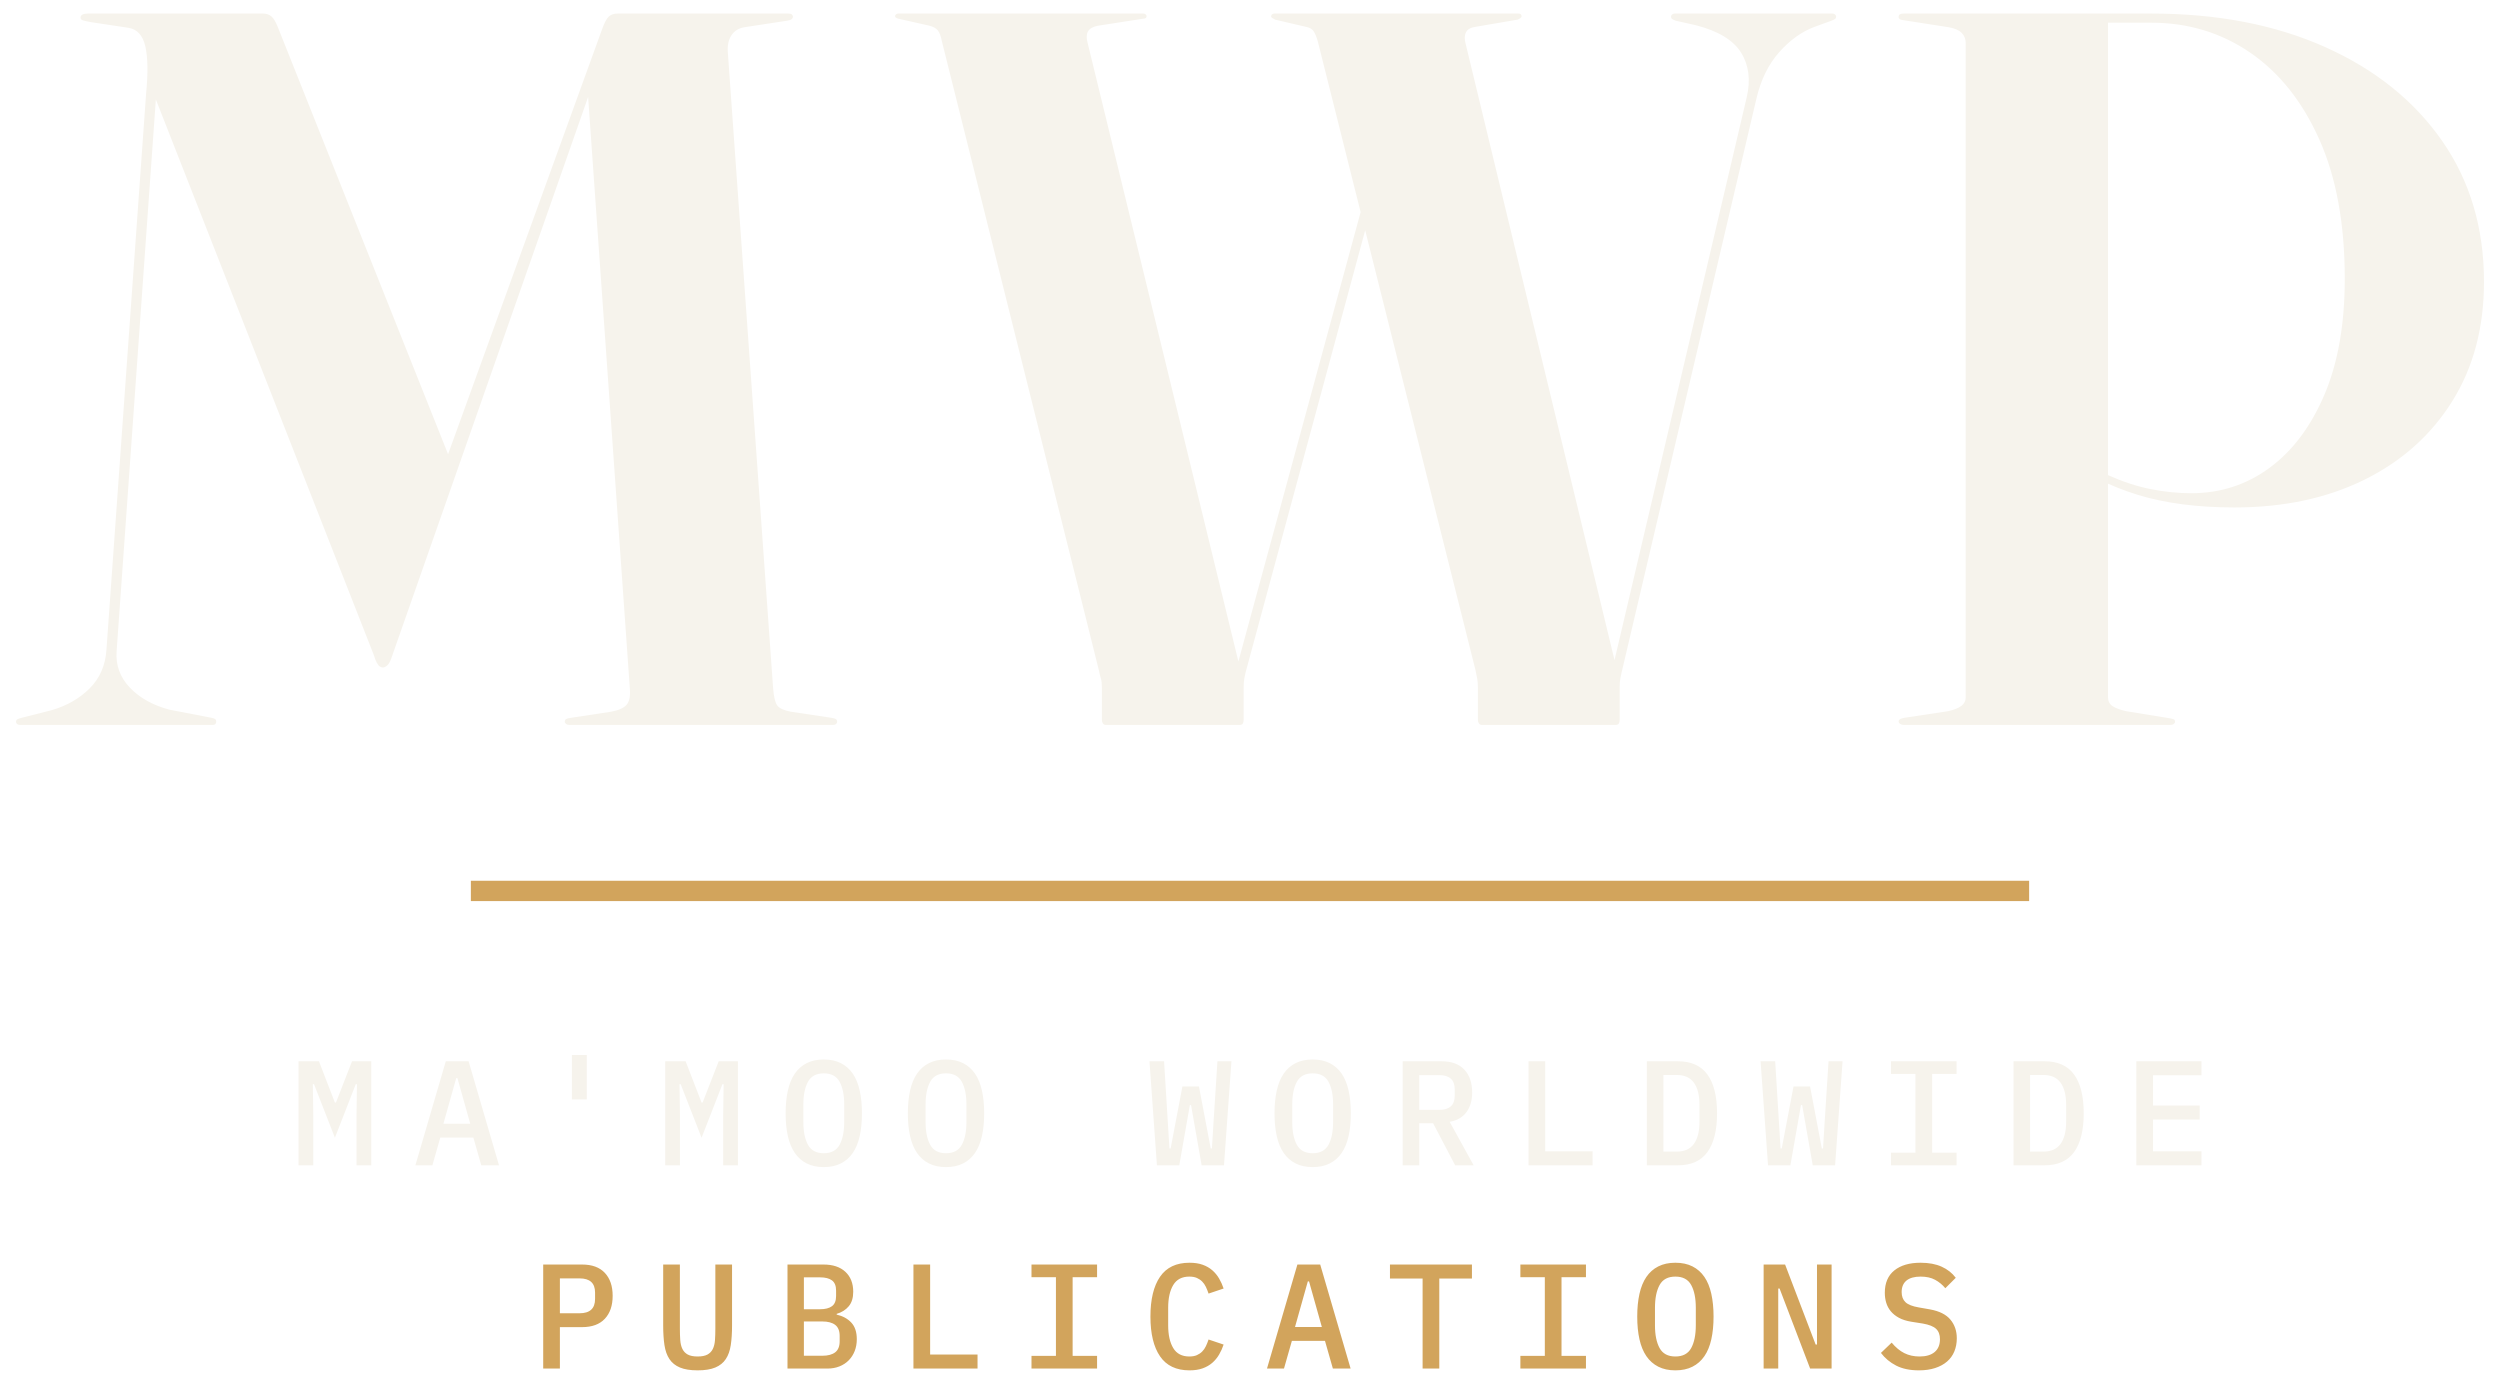
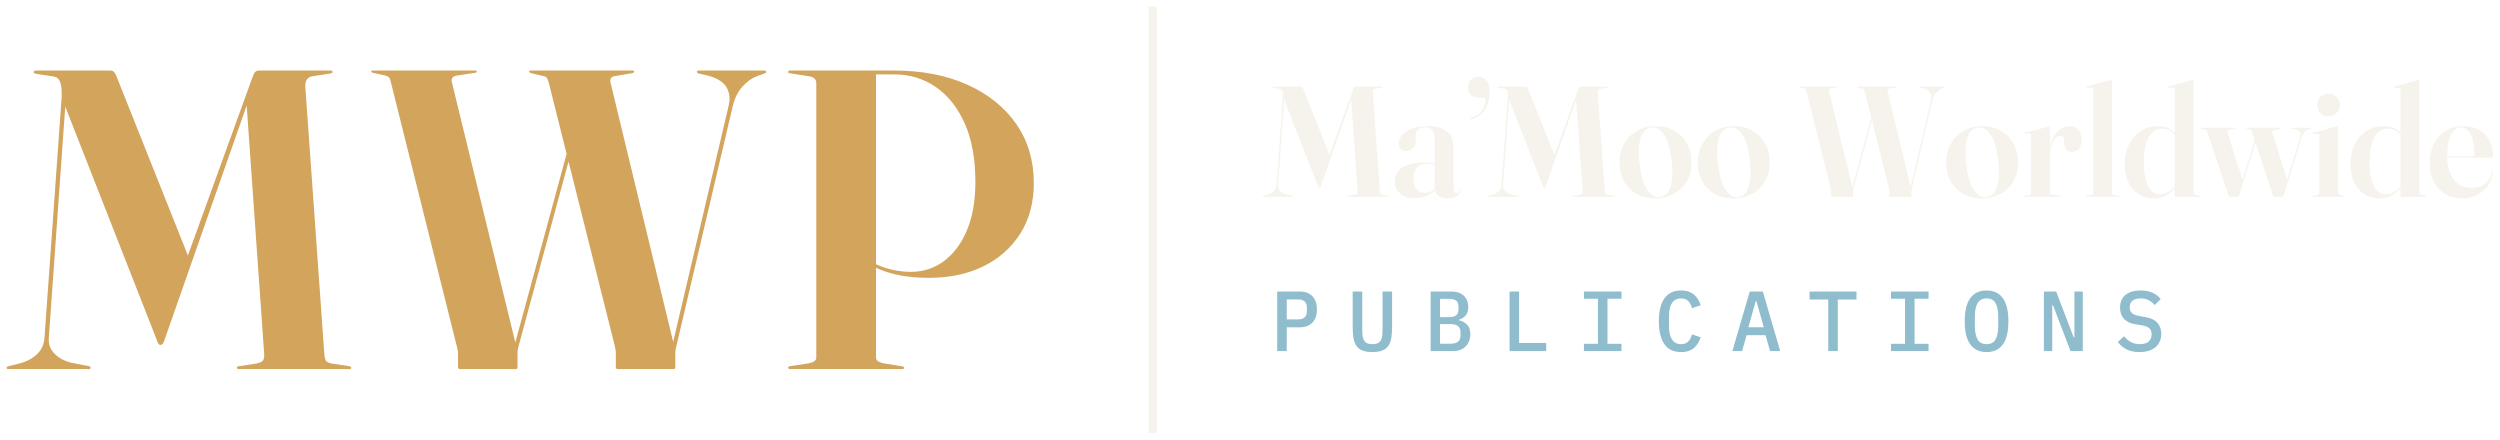
- <svg xmlns="http://www.w3.org/2000/svg" role="img" aria-label="Ma'Moo Worldwide Publications" viewBox="231 221 738 409">
-   <path d="M363.975 356.85 360.675 362.25 408.675 229.8Q409.725 226.8 410.7 225.9Q411.675 225.0 413.325 225.0H463.725Q464.475 225.0 464.775 225.3Q465.075 225.6 465.075 225.9Q465.075 226.35 464.7 226.65Q464.325 226.95 463.425 227.1L450.675 229.05Q448.125 229.5 446.85 231.525Q445.575 233.55 445.875 236.7L459.225 424.2Q459.525 427.95 460.425 429.225Q461.325 430.5 464.475 431.1L476.475 432.9Q477.375 433.05 477.75 433.275Q478.125 433.5 478.125 434.1Q478.125 434.4 477.825 434.7Q477.525 435.0 476.775 435.0H399.075Q398.475 435.0 398.1 434.7Q397.725 434.4 397.725 434.1Q397.725 433.5 398.1 433.275Q398.475 433.05 399.525 432.9L411.375 431.1Q414.675 430.5 415.95 429.075Q417.225 427.65 416.925 424.2L404.325 245.55L406.725 243.6L346.875 414.3Q346.125 416.7 345.375 417.375Q344.625 418.05 344.025 418.05Q343.575 418.05 343.125 417.75Q342.675 417.45 342.225 416.625Q341.775 415.8 341.325 414.3L275.475 246.45L277.575 242.4L265.425 413.25Q264.975 419.4 269.325 423.975Q273.675 428.55 281.025 430.5L293.475 432.9Q294.225 433.05 294.525 433.275Q294.825 433.5 294.825 434.1Q294.825 434.4 294.6 434.7Q294.375 435.0 293.775 435.0H237.075Q236.325 435.0 236.025 434.7Q235.725 434.4 235.725 434.1Q235.725 433.5 236.25 433.275Q236.775 433.05 237.375 432.9L246.225 430.65Q252.975 428.7 257.475 424.2Q261.975 419.7 262.425 412.8L274.125 248.7Q275.025 239.55 273.9 234.675Q272.775 229.8 268.875 229.2L257.925 227.55Q256.275 227.25 255.525 227.025Q254.775 226.8 254.775 226.2Q254.775 225.0 257.025 225.0H308.625Q310.125 225.0 311.1 225.825Q312.075 226.65 312.975 228.9ZM636.525 269.4 638.775 271.35 598.725 419.4Q598.575 420.0 598.35 421.125Q598.125 422.25 598.125 423.9V433.5Q598.125 434.1 597.9 434.55Q597.675 435.0 596.925 435.0H557.475Q556.875 435.0 556.575 434.55Q556.275 434.1 556.275 433.5V423.9Q556.275 422.25 555.975 421.275Q555.675 420.3 555.375 418.8L509.025 233.1Q508.575 230.85 507.825 229.95Q507.075 229.05 505.425 228.6L496.125 226.5Q495.675 226.35 495.45 226.2Q495.225 226.05 495.225 225.75Q495.225 225.45 495.525 225.225Q495.825 225.0 496.125 225.0H568.575Q568.875 225.0 569.175 225.225Q569.475 225.45 569.475 225.75Q569.475 226.5 568.575 226.5L555.075 228.6Q552.825 229.05 552.15 230.325Q551.475 231.6 552.075 233.7L597.375 419.55L593.925 426.0ZM724.275 225.9Q724.275 225.6 724.575 225.3Q724.875 225.0 725.325 225.0H771.975Q772.425 225.0 772.725 225.3Q773.025 225.6 773.025 225.9Q773.025 226.35 772.725 226.575Q772.425 226.8 771.675 227.1L766.725 228.9Q761.025 231.0 756.225 236.4Q751.425 241.8 749.475 250.2L709.725 419.4Q709.575 420.0 709.35 421.125Q709.125 422.25 709.125 423.9V433.5Q709.125 434.1 708.9 434.55Q708.675 435.0 707.925 435.0H668.475Q667.875 435.0 667.575 434.55Q667.275 434.1 667.275 433.5V423.9Q667.275 422.25 667.05 421.2Q666.825 420.15 666.525 418.65L620.025 233.25Q619.425 231.15 618.75 230.175Q618.075 229.2 616.425 228.9L607.425 226.8Q606.825 226.5 606.525 226.275Q606.225 226.05 606.225 225.9Q606.225 225.45 606.525 225.225Q606.825 225.0 607.125 225.0H679.275Q679.725 225.0 679.95 225.225Q680.175 225.45 680.175 225.9Q680.175 226.05 679.8 226.35Q679.425 226.65 678.975 226.8L666.675 228.9Q664.425 229.2 663.75 230.55Q663.075 231.9 663.675 234.0L708.675 420.3L705.225 426.0L746.625 249.75Q748.425 242.1 744.975 236.55Q741.525 231.0 731.625 228.45L725.625 227.1Q724.875 226.8 724.575 226.575Q724.275 226.35 724.275 225.9ZM964.275 304.2Q964.275 324.45 954.9 339.45Q945.525 354.45 928.95 362.625Q912.375 370.8 890.625 370.8Q874.125 370.8 861.975 367.05Q849.825 363.3 839.625 355.8L840.225 353.7Q847.125 358.5 853.5 361.35Q859.875 364.2 865.95 365.4Q872.025 366.6 877.875 366.6Q890.775 366.6 900.975 359.1Q911.175 351.6 917.175 337.5Q923.175 323.4 923.175 303.3Q923.175 279.0 915.675 262.2Q908.175 245.4 895.275 236.55Q882.375 227.7 866.025 227.7H853.275V426.75Q853.275 428.55 854.625 429.45Q855.975 430.35 858.675 430.95L871.575 433.05Q872.325 433.2 872.7 433.35Q873.075 433.5 873.075 434.1Q873.075 434.4 872.7 434.7Q872.325 435.0 871.725 435.0H792.975Q792.375 435.0 791.925 434.7Q791.475 434.4 791.475 433.95Q791.475 433.2 793.125 432.9L806.025 430.95Q808.725 430.35 810.0 429.375Q811.275 428.4 811.275 426.9V233.7Q811.275 231.9 810.075 230.7Q808.875 229.5 806.325 229.05L792.825 226.95Q791.475 226.8 791.475 226.05Q791.475 225.45 791.85 225.225Q792.225 225.0 792.975 225.0H866.025Q895.275 225.0 917.4 234.9Q939.525 244.8 951.9 262.575Q964.275 280.35 964.275 304.2Z" fill="#F6F3EC" />
-   <rect x="370.0" y="481.0" width="460" height="6" fill="#D2A45C" />
-   <path d="M336.242 550.304 336.374 541.064H336.022L329.862 556.86L323.702 541.064H323.35L323.482 550.304V565.0H319.126V534.288H325.154L329.862 546.476H330.17L334.922 534.288H340.598V565.0H336.242ZM373.07 565.0 370.738 556.816H360.97L358.638 565.0H353.622L362.598 534.288H369.33L378.306 565.0ZM366.03 539.26H365.678L361.894 552.724H369.814ZM399.822 545.552V532.44H404.222V545.552ZM444.482 550.304 444.614 541.064H444.262L438.102 556.86L431.942 541.064H431.59L431.722 550.304V565.0H427.366V534.288H433.394L438.102 546.476H438.41L443.162 534.288H448.838V565.0H444.482ZM474.182 565.528Q471.278 565.528 469.144 564.45Q467.01 563.372 465.624 561.348Q464.238 559.324 463.578 556.376Q462.918 553.428 462.918 549.644Q462.918 545.904 463.578 542.934Q464.238 539.964 465.624 537.94Q467.01 535.916 469.144 534.838Q471.278 533.76 474.182 533.76Q477.086 533.76 479.22 534.838Q481.354 535.916 482.74 537.94Q484.126 539.964 484.786 542.934Q485.446 545.904 485.446 549.644Q485.446 553.428 484.786 556.376Q484.126 559.324 482.74 561.348Q481.354 563.372 479.22 564.45Q477.086 565.528 474.182 565.528ZM474.182 561.436Q477.482 561.436 478.846 558.95Q480.21 556.464 480.21 552.196V547.048Q480.21 542.824 478.846 540.338Q477.482 537.852 474.182 537.852Q470.882 537.852 469.518 540.338Q468.154 542.824 468.154 547.048V552.24Q468.154 556.464 469.518 558.95Q470.882 561.436 474.182 561.436ZM510.262 565.528Q507.358 565.528 505.224 564.45Q503.09 563.372 501.704 561.348Q500.318 559.324 499.658 556.376Q498.998 553.428 498.998 549.644Q498.998 545.904 499.658 542.934Q500.318 539.964 501.704 537.94Q503.09 535.916 505.224 534.838Q507.358 533.76 510.262 533.76Q513.166 533.76 515.3 534.838Q517.434 535.916 518.82 537.94Q520.206 539.964 520.866 542.934Q521.526 545.904 521.526 549.644Q521.526 553.428 520.866 556.376Q520.206 559.324 518.82 561.348Q517.434 563.372 515.3 564.45Q513.166 565.528 510.262 565.528ZM510.262 561.436Q513.562 561.436 514.926 558.95Q516.29 556.464 516.29 552.196V547.048Q516.29 542.824 514.926 540.338Q513.562 537.852 510.262 537.852Q506.962 537.852 505.598 540.338Q504.234 542.824 504.234 547.048V552.24Q504.234 556.464 505.598 558.95Q506.962 561.436 510.262 561.436ZM572.522 565.0 570.322 534.288H574.634L575.734 552.152L576.218 560.028H576.57L580.046 541.724H584.93L588.406 560.028H588.758L589.242 552.152L590.386 534.288H594.522L592.322 565.0H585.722L582.598 547.224H582.246L579.122 565.0ZM618.502 565.528Q615.598 565.528 613.464 564.45Q611.33 563.372 609.944 561.348Q608.558 559.324 607.898 556.376Q607.238 553.428 607.238 549.644Q607.238 545.904 607.898 542.934Q608.558 539.964 609.944 537.94Q611.33 535.916 613.464 534.838Q615.598 533.76 618.502 533.76Q621.406 533.76 623.54 534.838Q625.674 535.916 627.06 537.94Q628.446 539.964 629.106 542.934Q629.766 545.904 629.766 549.644Q629.766 553.428 629.106 556.376Q628.446 559.324 627.06 561.348Q625.674 563.372 623.54 564.45Q621.406 565.528 618.502 565.528ZM618.502 561.436Q621.802 561.436 623.166 558.95Q624.53 556.464 624.53 552.196V547.048Q624.53 542.824 623.166 540.338Q621.802 537.852 618.502 537.852Q615.202 537.852 613.838 540.338Q612.474 542.824 612.474 547.048V552.24Q612.474 556.464 613.838 558.95Q615.202 561.436 618.502 561.436ZM649.962 565.0H645.078V534.288H656.562Q660.962 534.288 663.272 536.752Q665.582 539.216 665.582 543.528Q665.582 547.048 663.866 549.336Q662.15 551.624 658.938 552.152L666.022 565.0H660.566L654.054 552.592H649.962ZM655.858 548.632Q660.434 548.632 660.434 544.452V542.56Q660.434 538.38 655.858 538.38H649.962V548.632ZM682.214 565.0V534.288H687.142V560.864H701.134V565.0ZM717.15 534.288H726.302Q732.198 534.288 735.036 538.204Q737.874 542.12 737.874 549.644Q737.874 557.168 735.036 561.084Q732.198 565.0 726.302 565.0H717.15ZM725.994 560.952Q729.382 560.952 731.032 558.686Q732.682 556.42 732.682 552.196V547.092Q732.682 542.868 731.032 540.602Q729.382 538.336 725.994 538.336H722.034V560.952ZM752.922 565.0 750.722 534.288H755.034L756.134 552.152L756.618 560.028H756.97L760.446 541.724H765.33L768.806 560.028H769.158L769.642 552.152L770.786 534.288H774.922L772.722 565.0H766.122L762.998 547.224H762.646L759.522 565.0ZM789.222 565.0V561.26H796.438V538.028H789.222V534.288H808.582V538.028H801.366V561.26H808.582V565.0ZM825.39 534.288H834.542Q840.438 534.288 843.276 538.204Q846.114 542.12 846.114 549.644Q846.114 557.168 843.276 561.084Q840.438 565.0 834.542 565.0H825.39ZM834.234 560.952Q837.622 560.952 839.272 558.686Q840.922 556.42 840.922 552.196V547.092Q840.922 542.868 839.272 540.602Q837.622 538.336 834.234 538.336H830.274V560.952ZM861.646 565.0V534.288H880.874V538.424H866.574V547.356H880.346V551.492H866.574V560.864H880.874V565.0Z" fill="#F6F3EC" />
-   <path d="M391.352 625.0V594.288H402.836Q407.236 594.288 409.546 596.752Q411.856 599.216 411.856 603.528Q411.856 607.84 409.546 610.304Q407.236 612.768 402.836 612.768H396.28V625.0ZM396.28 608.676H402.088Q406.664 608.676 406.664 604.452V602.56Q406.664 598.38 402.088 598.38H396.28ZM431.7 594.288V613.164Q431.7 615.056 431.81 616.596Q431.92 618.136 432.448 619.214Q432.976 620.292 434.032 620.864Q435.088 621.436 436.936 621.436Q438.784 621.436 439.84 620.864Q440.896 620.292 441.424 619.214Q441.952 618.136 442.062 616.596Q442.172 615.056 442.172 613.164V594.288H447.1V612.284Q447.1 615.584 446.726 618.07Q446.352 620.556 445.252 622.206Q444.152 623.856 442.15 624.692Q440.148 625.528 436.936 625.528Q433.724 625.528 431.722 624.692Q429.72 623.856 428.62 622.206Q427.52 620.556 427.146 618.07Q426.772 615.584 426.772 612.284V594.288ZM463.468 594.288H474.072Q478.252 594.288 480.562 596.444Q482.872 598.6 482.872 602.34Q482.872 605.024 481.552 606.608Q480.232 608.192 477.988 608.852V609.072Q480.672 609.688 482.3 611.426Q483.928 613.164 483.928 616.332Q483.928 618.224 483.312 619.808Q482.696 621.392 481.552 622.558Q480.408 623.724 478.802 624.362Q477.196 625.0 475.26 625.0H463.468ZM473.764 621.216Q476.228 621.216 477.548 620.204Q478.868 619.192 478.868 616.948V615.364Q478.868 613.12 477.548 612.108Q476.228 611.096 473.764 611.096H468.308V621.216ZM473.06 607.488Q475.392 607.488 476.602 606.586Q477.812 605.684 477.812 603.572V601.988Q477.812 599.876 476.602 598.974Q475.392 598.072 473.06 598.072H468.308V607.488ZM500.648 625.0V594.288H505.576V620.864H519.568V625.0ZM535.496 625.0V621.26H542.712V598.028H535.496V594.288H554.856V598.028H547.64V621.26H554.856V625.0ZM582.136 625.528Q576.284 625.528 573.446 621.392Q570.608 617.256 570.608 609.644Q570.608 602.032 573.446 597.896Q576.284 593.76 582.136 593.76Q584.38 593.76 586.03 594.354Q587.68 594.948 588.868 595.982Q590.056 597.016 590.87 598.402Q591.684 599.788 592.212 601.372L587.768 602.868Q587.416 601.812 586.976 600.888Q586.536 599.964 585.876 599.304Q585.216 598.644 584.314 598.248Q583.412 597.852 582.092 597.852Q578.836 597.852 577.34 600.338Q575.844 602.824 575.844 607.048V612.24Q575.844 616.464 577.34 618.95Q578.836 621.436 582.092 621.436Q583.412 621.436 584.314 621.04Q585.216 620.644 585.876 619.984Q586.536 619.324 586.976 618.4Q587.416 617.476 587.768 616.42L592.212 617.916Q591.684 619.5 590.87 620.886Q590.056 622.272 588.868 623.306Q587.68 624.34 586.03 624.934Q584.38 625.528 582.136 625.528ZM624.464 625.0 622.132 616.816H612.364L610.032 625.0H605.016L613.992 594.288H620.724L629.7 625.0ZM617.424 599.26H617.072L613.288 612.724H621.208ZM655.88 598.424V625.0H650.952V598.424H641.316V594.288H665.516V598.424ZM679.816 625.0V621.26H687.032V598.028H679.816V594.288H699.176V598.028H691.96V621.26H699.176V625.0ZM725.576 625.528Q722.672 625.528 720.538 624.45Q718.404 623.372 717.018 621.348Q715.632 619.324 714.972 616.376Q714.312 613.428 714.312 609.644Q714.312 605.904 714.972 602.934Q715.632 599.964 717.018 597.94Q718.404 595.916 720.538 594.838Q722.672 593.76 725.576 593.76Q728.48 593.76 730.614 594.838Q732.748 595.916 734.134 597.94Q735.52 599.964 736.18 602.934Q736.84 605.904 736.84 609.644Q736.84 613.428 736.18 616.376Q735.52 619.324 734.134 621.348Q732.748 623.372 730.614 624.45Q728.48 625.528 725.576 625.528ZM725.576 621.436Q728.876 621.436 730.24 618.95Q731.604 616.464 731.604 612.196V607.048Q731.604 602.824 730.24 600.338Q728.876 597.852 725.576 597.852Q722.276 597.852 720.912 600.338Q719.548 602.824 719.548 607.048V612.24Q719.548 616.464 720.912 618.95Q722.276 621.436 725.576 621.436ZM756.332 601.372H755.936V625.0H751.624V594.288H757.96L766.98 617.916H767.376V594.288H771.688V625.0H765.352ZM797.472 625.528Q793.468 625.528 790.74 624.12Q788.012 622.712 786.252 620.38L789.42 617.344Q791.18 619.456 793.16 620.446Q795.14 621.436 797.648 621.436Q800.552 621.436 802.114 620.116Q803.676 618.796 803.676 616.332Q803.676 614.352 802.532 613.274Q801.388 612.196 798.616 611.712L795.272 611.184Q793.072 610.832 791.576 610.018Q790.08 609.204 789.156 608.082Q788.232 606.96 787.814 605.574Q787.396 604.188 787.396 602.648Q787.396 598.292 790.212 596.026Q793.028 593.76 797.956 593.76Q801.608 593.76 804.182 594.926Q806.756 596.092 808.34 598.204L805.26 601.284Q803.984 599.744 802.246 598.798Q800.508 597.852 797.956 597.852Q795.228 597.852 793.798 599.018Q792.368 600.184 792.368 602.428Q792.368 604.32 793.49 605.398Q794.612 606.476 797.472 606.96L800.728 607.532Q804.864 608.28 806.756 610.546Q808.648 612.812 808.648 616.068Q808.648 618.18 807.922 619.94Q807.196 621.7 805.766 622.932Q804.336 624.164 802.246 624.846Q800.156 625.528 797.472 625.528Z" fill="#D2A45C" />
+ <svg xmlns="http://www.w3.org/2000/svg" role="img" aria-label="Ma'Moo Worldwide Publications" viewBox="76 126 1524 268">
+   <path d="M191.15 283.27 188.29 287.95 229.89 173.16Q230.8 170.56 231.645 169.78Q232.49 169.0 233.92 169.0H277.6Q278.25 169.0 278.51 169.26Q278.77 169.52 278.77 169.78Q278.77 170.17 278.445 170.43Q278.12 170.69 277.34 170.82L266.29 172.51Q264.08 172.9 262.975 174.655Q261.87 176.41 262.13 179.14L273.7 341.64Q273.96 344.89 274.74 345.995Q275.52 347.1 278.25 347.62L288.65 349.18Q289.43 349.31 289.755 349.505Q290.08 349.7 290.08 350.22Q290.08 350.48 289.82 350.74Q289.56 351.0 288.91 351.0H221.57Q221.05 351.0 220.725 350.74Q220.4 350.48 220.4 350.22Q220.4 349.7 220.725 349.505Q221.05 349.31 221.96 349.18L232.23 347.62Q235.09 347.1 236.195 345.865Q237.3 344.63 237.04 341.64L226.12 186.81L228.2 185.12L176.33 333.06Q175.68 335.14 175.03 335.725Q174.38 336.31 173.86 336.31Q173.47 336.31 173.08 336.05Q172.69 335.79 172.3 335.075Q171.91 334.36 171.52 333.06L114.45 187.59L116.27 184.08L105.74 332.15Q105.35 337.48 109.12 341.445Q112.89 345.41 119.26 347.1L130.05 349.18Q130.7 349.31 130.96 349.505Q131.22 349.7 131.22 350.22Q131.22 350.48 131.025 350.74Q130.83 351.0 130.31 351.0H81.17Q80.52 351.0 80.26 350.74Q80.0 350.48 80.0 350.22Q80.0 349.7 80.455 349.505Q80.91 349.31 81.43 349.18L89.1 347.23Q94.95 345.54 98.85 341.64Q102.75 337.74 103.14 331.76L113.28 189.54Q114.06 181.61 113.085 177.385Q112.11 173.16 108.73 172.64L99.24 171.21Q97.81 170.95 97.16 170.755Q96.51 170.56 96.51 170.04Q96.51 169.0 98.46 169.0H143.18Q144.48 169.0 145.325 169.715Q146.17 170.43 146.95 172.38ZM424.76 207.48 426.71 209.17 392.0 337.48Q391.87 338.0 391.675 338.975Q391.48 339.95 391.48 341.38V349.7Q391.48 350.22 391.285 350.61Q391.09 351.0 390.44 351.0H356.25Q355.73 351.0 355.47 350.61Q355.21 350.22 355.21 349.7V341.38Q355.21 339.95 354.95 339.105Q354.69 338.26 354.43 336.96L314.26 176.02Q313.87 174.07 313.22 173.29Q312.57 172.51 311.14 172.12L303.08 170.3Q302.69 170.17 302.495 170.04Q302.3 169.91 302.3 169.65Q302.3 169.39 302.56 169.195Q302.82 169.0 303.08 169.0H365.87Q366.13 169.0 366.39 169.195Q366.65 169.39 366.65 169.65Q366.65 170.3 365.87 170.3L354.17 172.12Q352.22 172.51 351.635 173.615Q351.05 174.72 351.57 176.54L390.83 337.61L387.84 343.2ZM500.81 169.78Q500.81 169.52 501.07 169.26Q501.33 169.0 501.72 169.0H542.15Q542.54 169.0 542.8 169.26Q543.06 169.52 543.06 169.78Q543.06 170.17 542.8 170.365Q542.54 170.56 541.89 170.82L537.6 172.38Q532.66 174.2 528.5 178.88Q524.34 183.56 522.65 190.84L488.2 337.48Q488.07 338.0 487.875 338.975Q487.68 339.95 487.68 341.38V349.7Q487.68 350.22 487.485 350.61Q487.29 351.0 486.64 351.0H452.45Q451.93 351.0 451.67 350.61Q451.41 350.22 451.41 349.7V341.38Q451.41 339.95 451.215 339.04Q451.02 338.13 450.76 336.83L410.46 176.15Q409.94 174.33 409.355 173.485Q408.77 172.64 407.34 172.38L399.54 170.56Q399.02 170.3 398.76 170.105Q398.5 169.91 398.5 169.78Q398.5 169.39 398.76 169.195Q399.02 169.0 399.28 169.0H461.81Q462.2 169.0 462.395 169.195Q462.59 169.39 462.59 169.78Q462.59 169.91 462.265 170.17Q461.94 170.43 461.55 170.56L450.89 172.38Q448.94 172.64 448.355 173.81Q447.77 174.98 448.29 176.8L487.29 338.26L484.3 343.2L520.18 190.45Q521.74 183.82 518.75 179.01Q515.76 174.2 507.18 171.99L501.98 170.82Q501.33 170.56 501.07 170.365Q500.81 170.17 500.81 169.78ZM706.21 237.64Q706.21 255.19 698.085 268.19Q689.96 281.19 675.595 288.275Q661.23 295.36 642.38 295.36Q628.08 295.36 617.55 292.11Q607.02 288.86 598.18 282.36L598.7 280.54Q604.68 284.7 610.205 287.17Q615.73 289.64 620.995 290.68Q626.26 291.72 631.33 291.72Q642.51 291.72 651.35 285.22Q660.19 278.72 665.39 266.5Q670.59 254.28 670.59 236.86Q670.59 215.8 664.09 201.24Q657.59 186.68 646.41 179.01Q635.23 171.34 621.06 171.34H610.01V343.85Q610.01 345.41 611.18 346.19Q612.35 346.97 614.69 347.49L625.87 349.31Q626.52 349.44 626.845 349.57Q627.17 349.7 627.17 350.22Q627.17 350.48 626.845 350.74Q626.52 351.0 626 351.0H557.75Q557.23 351.0 556.84 350.74Q556.45 350.48 556.45 350.09Q556.45 349.44 557.88 349.18L569.06 347.49Q571.4 346.97 572.505 346.125Q573.61 345.28 573.61 343.98V176.54Q573.61 174.98 572.57 173.94Q571.53 172.9 569.32 172.51L557.62 170.69Q556.45 170.56 556.45 169.91Q556.45 169.39 556.775 169.195Q557.1 169.0 557.75 169.0H621.06Q646.41 169.0 665.585 177.58Q684.76 186.16 695.485 201.565Q706.21 216.97 706.21 237.64Z" fill="#D2A45C" />
+   <rect x="776.21" y="130.0" width="5" height="260" fill="#F6F3EC" />
+   <path d="M886.674 220.992 885.618 222.72 900.978 180.336Q901.314 179.376 901.626 179.088Q901.938 178.8 902.466 178.8H918.594Q918.834 178.8 918.93 178.896Q919.026 178.992 919.026 179.088Q919.026 179.232 918.906 179.328Q918.786 179.424 918.498 179.472L914.418 180.096Q913.602 180.24 913.194 180.888Q912.786 181.536 912.882 182.544L917.154 242.544Q917.25 243.744 917.538 244.152Q917.826 244.56 918.834 244.752L922.674 245.328Q922.962 245.376 923.082 245.448Q923.202 245.52 923.202 245.712Q923.202 245.808 923.106 245.904Q923.01 246.0 922.77 246.0H897.906Q897.714 246.0 897.594 245.904Q897.474 245.808 897.474 245.712Q897.474 245.52 897.594 245.448Q897.714 245.376 898.05 245.328L901.842 244.752Q902.898 244.56 903.306 244.104Q903.714 243.648 903.618 242.544L899.586 185.376L900.354 184.752L881.202 239.376Q880.962 240.144 880.722 240.36Q880.482 240.576 880.29 240.576Q880.146 240.576 880.002 240.48Q879.858 240.384 879.714 240.12Q879.57 239.856 879.426 239.376L858.354 185.664L859.026 184.368L855.138 239.04Q854.994 241.008 856.386 242.472Q857.778 243.936 860.13 244.56L864.114 245.328Q864.354 245.376 864.45 245.448Q864.546 245.52 864.546 245.712Q864.546 245.808 864.474 245.904Q864.402 246.0 864.21 246.0H846.066Q845.826 246.0 845.73 245.904Q845.634 245.808 845.634 245.712Q845.634 245.52 845.802 245.448Q845.97 245.376 846.162 245.328L848.994 244.608Q851.154 243.984 852.594 242.544Q854.034 241.104 854.178 238.896L857.922 186.384Q858.21 183.456 857.85 181.896Q857.49 180.336 856.242 180.144L852.738 179.616Q852.21 179.52 851.97 179.448Q851.73 179.376 851.73 179.184Q851.73 178.8 852.45 178.8H868.962Q869.442 178.8 869.754 179.064Q870.066 179.328 870.354 180.048ZM951.042 241.536V241.104L950.514 241.584V210.672Q950.514 207.216 949.074 205.392Q947.634 203.568 944.946 203.568Q941.97 203.568 940.482 205.056Q938.994 206.544 938.994 208.464V212.352Q938.994 214.752 937.314 216.384Q935.634 218.016 932.946 218.016Q931.074 218.016 929.85 216.888Q928.626 215.76 928.626 213.456Q928.626 210.912 930.642 208.488Q932.658 206.064 936.618 204.48Q940.578 202.896 946.338 202.896Q954.21 202.896 958.122 206.184Q962.034 209.472 962.034 215.52V240.432Q962.034 242.112 962.61 242.856Q963.186 243.6 964.05 243.6Q964.914 243.6 965.586 243.072Q966.258 242.544 966.45 241.296Q966.45 241.152 966.522 241.08Q966.594 241.008 966.69 241.008Q966.786 241.008 966.858 241.08Q966.93 241.152 966.93 241.296Q966.93 242.208 966.09 243.504Q965.25 244.8 963.378 245.832Q961.506 246.864 958.386 246.864Q954.546 246.864 952.794 245.376Q951.042 243.888 951.042 241.536ZM926.226 236.688Q926.226 231.456 930.546 228.264Q934.866 225.072 944.274 225.072Q947.202 225.072 949.098 225.672Q950.994 226.272 952.626 227.136L952.242 227.472Q950.61 226.704 948.93 226.272Q947.25 225.84 945.138 225.84Q941.538 225.84 939.594 228.24Q937.65 230.64 937.65 235.008Q937.65 239.232 939.522 241.416Q941.394 243.6 944.37 243.6Q946.386 243.6 948.33 242.664Q950.274 241.728 951.57 239.952L952.098 240.24Q949.986 243.456 946.314 245.16Q942.642 246.864 938.418 246.864Q932.994 246.864 929.61 244.008Q926.226 241.152 926.226 236.688ZM978.066 185.568Q974.466 185.568 972.666 183.864Q970.866 182.16 970.866 179.184Q970.866 176.352 972.714 174.552Q974.562 172.752 977.394 172.752Q980.082 172.752 982.074 174.96Q984.066 177.168 984.066 181.488Q984.066 186.096 982.746 189.672Q981.426 193.248 978.858 195.552Q976.29 197.856 972.546 198.816Q972.306 198.864 972.114 198.792Q971.922 198.72 971.874 198.576Q971.826 198.384 971.946 198.24Q972.066 198.096 972.354 198.0Q975.714 197.088 977.754 195.144Q979.794 193.2 980.682 190.944Q981.57 188.688 981.57 186.864Q981.57 186.24 981.258 185.904Q980.946 185.568 980.178 185.568ZM1023.81 220.992 1022.754 222.72 1038.114 180.336Q1038.45 179.376 1038.762 179.088Q1039.074 178.8 1039.602 178.8H1055.73Q1055.97 178.8 1056.066 178.896Q1056.162 178.992 1056.162 179.088Q1056.162 179.232 1056.042 179.328Q1055.922 179.424 1055.634 179.472L1051.554 180.096Q1050.738 180.24 1050.33 180.888Q1049.922 181.536 1050.018 182.544L1054.29 242.544Q1054.386 243.744 1054.674 244.152Q1054.962 244.56 1055.97 244.752L1059.81 245.328Q1060.098 245.376 1060.218 245.448Q1060.338 245.52 1060.338 245.712Q1060.338 245.808 1060.242 245.904Q1060.146 246.0 1059.906 246.0H1035.042Q1034.85 246.0 1034.73 245.904Q1034.61 245.808 1034.61 245.712Q1034.61 245.52 1034.73 245.448Q1034.85 245.376 1035.186 245.328L1038.978 244.752Q1040.034 244.56 1040.442 244.104Q1040.85 243.648 1040.754 242.544L1036.722 185.376L1037.49 184.752L1018.338 239.376Q1018.098 240.144 1017.858 240.36Q1017.618 240.576 1017.426 240.576Q1017.282 240.576 1017.138 240.48Q1016.994 240.384 1016.85 240.12Q1016.706 239.856 1016.562 239.376L995.49 185.664L996.162 184.368L992.274 239.04Q992.13 241.008 993.522 242.472Q994.914 243.936 997.266 244.56L1001.25 245.328Q1001.49 245.376 1001.586 245.448Q1001.682 245.52 1001.682 245.712Q1001.682 245.808 1001.61 245.904Q1001.538 246.0 1001.346 246.0H983.202Q982.962 246.0 982.866 245.904Q982.77 245.808 982.77 245.712Q982.77 245.52 982.938 245.448Q983.106 245.376 983.298 245.328L986.13 244.608Q988.29 243.984 989.73 242.544Q991.17 241.104 991.314 238.896L995.058 186.384Q995.346 183.456 994.986 181.896Q994.626 180.336 993.378 180.144L989.874 179.616Q989.346 179.52 989.106 179.448Q988.866 179.376 988.866 179.184Q988.866 178.8 989.586 178.8H1006.098Q1006.578 178.8 1006.89 179.064Q1007.202 179.328 1007.49 180.048ZM1085.442 202.896Q1091.778 202.896 1096.674 205.728Q1101.57 208.56 1104.354 213.576Q1107.138 218.592 1107.138 225.12Q1107.138 231.552 1104.282 236.472Q1101.426 241.392 1096.386 244.176Q1091.346 246.96 1084.866 246.96Q1078.53 246.96 1073.658 244.2Q1068.786 241.44 1066.026 236.52Q1063.266 231.6 1063.266 225.12Q1063.266 218.64 1066.098 213.648Q1068.93 208.656 1073.946 205.776Q1078.962 202.896 1085.442 202.896ZM1087.794 246.144Q1090.77 245.856 1092.666 243.264Q1094.562 240.672 1095.21 235.824Q1095.858 230.976 1095.042 223.968Q1094.226 216.864 1092.498 212.28Q1090.77 207.696 1088.274 205.56Q1085.778 203.424 1082.658 203.76Q1079.586 204.048 1077.714 206.688Q1075.842 209.328 1075.266 214.176Q1074.69 219.024 1075.506 225.936Q1076.322 232.896 1078.074 237.48Q1079.826 242.064 1082.322 244.248Q1084.818 246.432 1087.794 246.144ZM1133.154 202.896Q1139.49 202.896 1144.386 205.728Q1149.282 208.56 1152.066 213.576Q1154.85 218.592 1154.85 225.12Q1154.85 231.552 1151.994 236.472Q1149.138 241.392 1144.098 244.176Q1139.058 246.96 1132.578 246.96Q1126.242 246.96 1121.37 244.2Q1116.498 241.44 1113.738 236.52Q1110.978 231.6 1110.978 225.12Q1110.978 218.64 1113.81 213.648Q1116.642 208.656 1121.658 205.776Q1126.674 202.896 1133.154 202.896ZM1135.506 246.144Q1138.482 245.856 1140.378 243.264Q1142.274 240.672 1142.922 235.824Q1143.57 230.976 1142.754 223.968Q1141.938 216.864 1140.21 212.28Q1138.482 207.696 1135.986 205.56Q1133.49 203.424 1130.37 203.76Q1127.298 204.048 1125.426 206.688Q1123.554 209.328 1122.978 214.176Q1122.402 219.024 1123.218 225.936Q1124.034 232.896 1125.786 237.48Q1127.538 242.064 1130.034 244.248Q1132.53 246.432 1135.506 246.144ZM1217.97 193.008 1218.69 193.632 1205.874 241.008Q1205.826 241.2 1205.754 241.56Q1205.682 241.92 1205.682 242.448V245.52Q1205.682 245.712 1205.61 245.856Q1205.538 246.0 1205.298 246.0H1192.674Q1192.482 246.0 1192.386 245.856Q1192.29 245.712 1192.29 245.52V242.448Q1192.29 241.92 1192.194 241.608Q1192.098 241.296 1192.002 240.816L1177.17 181.392Q1177.026 180.672 1176.786 180.384Q1176.546 180.096 1176.018 179.952L1173.042 179.28Q1172.898 179.232 1172.826 179.184Q1172.754 179.136 1172.754 179.04Q1172.754 178.944 1172.85 178.872Q1172.946 178.8 1173.042 178.8H1196.226Q1196.322 178.8 1196.418 178.872Q1196.514 178.944 1196.514 179.04Q1196.514 179.28 1196.226 179.28L1191.906 179.952Q1191.186 180.096 1190.97 180.504Q1190.754 180.912 1190.946 181.584L1205.442 241.056L1204.338 243.12ZM1246.05 179.088Q1246.05 178.992 1246.146 178.896Q1246.242 178.8 1246.386 178.8H1261.314Q1261.458 178.8 1261.554 178.896Q1261.65 178.992 1261.65 179.088Q1261.65 179.232 1261.554 179.304Q1261.458 179.376 1261.218 179.472L1259.634 180.048Q1257.81 180.72 1256.274 182.448Q1254.738 184.176 1254.114 186.864L1241.394 241.008Q1241.346 241.2 1241.274 241.56Q1241.202 241.92 1241.202 242.448V245.52Q1241.202 245.712 1241.13 245.856Q1241.058 246.0 1240.818 246.0H1228.194Q1228.002 246.0 1227.906 245.856Q1227.81 245.712 1227.81 245.52V242.448Q1227.81 241.92 1227.738 241.584Q1227.666 241.248 1227.57 240.768L1212.69 181.44Q1212.498 180.768 1212.282 180.456Q1212.066 180.144 1211.538 180.048L1208.658 179.376Q1208.466 179.28 1208.37 179.208Q1208.274 179.136 1208.274 179.088Q1208.274 178.944 1208.37 178.872Q1208.466 178.8 1208.562 178.8H1231.65Q1231.794 178.8 1231.866 178.872Q1231.938 178.944 1231.938 179.088Q1231.938 179.136 1231.818 179.232Q1231.698 179.328 1231.554 179.376L1227.618 180.048Q1226.898 180.144 1226.682 180.576Q1226.466 181.008 1226.658 181.68L1241.058 241.296L1239.954 243.12L1253.202 186.72Q1253.778 184.272 1252.674 182.496Q1251.57 180.72 1248.402 179.904L1246.482 179.472Q1246.242 179.376 1246.146 179.304Q1246.05 179.232 1246.05 179.088ZM1284.546 202.896Q1290.882 202.896 1295.778 205.728Q1300.674 208.56 1303.458 213.576Q1306.242 218.592 1306.242 225.12Q1306.242 231.552 1303.386 236.472Q1300.53 241.392 1295.49 244.176Q1290.45 246.96 1283.97 246.96Q1277.634 246.96 1272.762 244.2Q1267.89 241.44 1265.13 236.52Q1262.37 231.6 1262.37 225.12Q1262.37 218.64 1265.202 213.648Q1268.034 208.656 1273.05 205.776Q1278.066 202.896 1284.546 202.896ZM1286.898 246.144Q1289.874 245.856 1291.77 243.264Q1293.666 240.672 1294.314 235.824Q1294.962 230.976 1294.146 223.968Q1293.33 216.864 1291.602 212.28Q1289.874 207.696 1287.378 205.56Q1284.882 203.424 1281.762 203.76Q1278.69 204.048 1276.818 206.688Q1274.946 209.328 1274.37 214.176Q1273.794 219.024 1274.61 225.936Q1275.426 232.896 1277.178 237.48Q1278.93 242.064 1281.426 244.248Q1283.922 246.432 1286.898 246.144ZM1325.058 222.048Q1325.058 215.712 1326.882 211.464Q1328.706 207.216 1331.562 205.056Q1334.418 202.896 1337.538 202.896Q1341.09 202.896 1343.01 205.128Q1344.93 207.36 1344.93 211.488Q1344.93 215.088 1343.25 216.816Q1341.57 218.544 1339.074 218.544Q1336.77 218.544 1335.618 217.248Q1334.466 215.952 1334.37 213.408L1334.274 211.872Q1334.274 210.384 1333.698 209.616Q1333.122 208.848 1331.682 208.848Q1330.194 208.848 1328.802 210.336Q1327.41 211.824 1326.522 214.824Q1325.634 217.824 1325.634 222.336ZM1325.634 203.904V219.84V243.072Q1325.634 243.6 1325.946 244.032Q1326.258 244.464 1326.834 244.56L1331.586 245.328Q1331.874 245.376 1331.946 245.472Q1332.018 245.568 1332.018 245.712Q1332.018 245.808 1331.898 245.904Q1331.778 246.0 1331.586 246.0H1310.274Q1310.082 246.0 1309.938 245.88Q1309.794 245.76 1309.794 245.664Q1309.794 245.568 1309.962 245.448Q1310.13 245.328 1310.418 245.28L1313.01 244.848Q1313.634 244.752 1313.898 244.392Q1314.162 244.032 1314.162 243.552V208.176Q1314.162 207.84 1314.042 207.624Q1313.922 207.408 1313.538 207.408H1310.274Q1310.178 207.408 1310.058 207.312Q1309.938 207.216 1309.938 207.12Q1309.938 206.976 1310.058 206.88Q1310.178 206.784 1310.37 206.736L1324.194 203.424Q1324.53 203.328 1324.722 203.304Q1324.914 203.28 1325.106 203.28Q1325.394 203.28 1325.514 203.472Q1325.634 203.664 1325.634 203.904ZM1363.458 175.296V243.36Q1363.458 243.984 1363.722 244.368Q1363.986 244.752 1364.61 244.848L1367.25 245.328Q1367.538 245.328 1367.634 245.448Q1367.73 245.568 1367.73 245.712Q1367.73 245.808 1367.634 245.904Q1367.538 246.0 1367.346 246.0H1348.002Q1347.858 246.0 1347.738 245.904Q1347.618 245.808 1347.618 245.712Q1347.618 245.568 1347.762 245.448Q1347.906 245.328 1348.242 245.28L1350.834 244.848Q1351.458 244.752 1351.722 244.368Q1351.986 243.984 1351.986 243.408V180.096Q1351.986 179.808 1351.842 179.64Q1351.698 179.472 1351.362 179.472H1348.242Q1348.002 179.472 1347.906 179.376Q1347.81 179.28 1347.81 179.136Q1347.81 178.944 1347.93 178.872Q1348.05 178.8 1348.194 178.752L1361.97 174.912Q1362.402 174.816 1362.57 174.792Q1362.738 174.768 1362.93 174.768Q1363.17 174.768 1363.314 174.912Q1363.458 175.056 1363.458 175.296ZM1401.714 240.48V240.24V180.096Q1401.714 179.808 1401.57 179.64Q1401.426 179.472 1401.09 179.472H1397.97Q1397.73 179.472 1397.634 179.376Q1397.538 179.28 1397.538 179.136Q1397.538 178.944 1397.658 178.872Q1397.778 178.8 1397.922 178.752L1411.698 174.912Q1412.13 174.816 1412.298 174.792Q1412.466 174.768 1412.658 174.768Q1412.898 174.768 1413.042 174.912Q1413.186 175.056 1413.186 175.296V243.36Q1413.186 243.984 1413.45 244.368Q1413.714 244.752 1414.338 244.848L1416.978 245.328Q1417.266 245.328 1417.362 245.448Q1417.458 245.568 1417.458 245.712Q1417.458 245.808 1417.362 245.904Q1417.266 246.0 1417.074 246.0H1402.962Q1402.386 246.0 1402.05 245.664Q1401.714 245.328 1401.714 244.608ZM1371.282 226.176Q1371.282 218.976 1373.97 213.768Q1376.658 208.56 1381.194 205.728Q1385.73 202.896 1391.25 202.896Q1396.002 202.896 1399.05 204.744Q1402.098 206.592 1403.922 209.808L1403.058 210.24Q1401.714 207.552 1399.41 205.992Q1397.106 204.432 1393.938 204.432Q1390.866 204.432 1388.37 206.448Q1385.874 208.464 1384.386 213.0Q1382.898 217.536 1382.898 225.12Q1382.898 231.792 1384.17 236.064Q1385.442 240.336 1387.674 242.4Q1389.906 244.464 1392.786 244.464Q1395.186 244.464 1397.682 243.12Q1400.178 241.776 1402.482 238.704L1403.01 239.28Q1399.554 243.456 1396.29 245.208Q1393.026 246.96 1388.994 246.96Q1383.81 246.96 1379.802 244.44Q1375.794 241.92 1373.538 237.264Q1371.282 232.608 1371.282 226.176ZM1440.066 246.0H1435.41Q1435.026 246.0 1434.81 245.856Q1434.594 245.712 1434.45 245.328L1421.586 206.544Q1421.346 205.728 1420.89 205.368Q1420.434 205.008 1419.714 204.864L1417.746 204.528Q1417.506 204.48 1417.41 204.384Q1417.314 204.288 1417.314 204.192Q1417.314 204.0 1417.41 203.928Q1417.506 203.856 1417.698 203.856H1438.434Q1438.626 203.856 1438.722 203.928Q1438.818 204.0 1438.818 204.192Q1438.818 204.288 1438.722 204.384Q1438.626 204.48 1438.338 204.528L1435.794 204.96Q1434.45 205.152 1434.114 205.92Q1433.778 206.688 1434.162 207.888L1443.33 236.208L1440.93 242.352L1451.442 208.512L1452.258 208.896L1440.882 245.424Q1440.834 245.712 1440.594 245.856Q1440.354 246.0 1440.066 246.0ZM1467.186 246.0H1462.53Q1462.194 246.0 1461.954 245.832Q1461.714 245.664 1461.57 245.28L1448.946 206.784Q1448.658 205.824 1448.25 205.392Q1447.842 204.96 1447.266 204.864L1445.778 204.576Q1445.49 204.48 1445.37 204.384Q1445.25 204.288 1445.25 204.192Q1445.25 203.856 1445.634 203.856H1466.13Q1466.562 203.856 1466.562 204.192Q1466.562 204.336 1466.466 204.408Q1466.37 204.48 1466.034 204.576L1463.154 205.2Q1461.618 205.488 1461.33 206.04Q1461.042 206.592 1461.378 207.648L1470.546 236.448L1467.954 242.784L1478.034 210.24Q1478.754 207.936 1478.154 206.616Q1477.554 205.296 1475.778 204.96L1473.426 204.528Q1473.138 204.48 1473.042 204.384Q1472.946 204.288 1472.946 204.192Q1472.946 204.0 1473.042 203.928Q1473.138 203.856 1473.33 203.856H1484.178Q1484.418 203.856 1484.514 203.928Q1484.61 204.0 1484.61 204.192Q1484.61 204.336 1484.514 204.408Q1484.418 204.48 1484.13 204.576L1483.026 204.96Q1481.682 205.44 1480.65 206.784Q1479.618 208.128 1478.946 210.384L1468.05 245.328Q1467.954 245.664 1467.738 245.832Q1467.522 246.0 1467.186 246.0ZM1501.362 203.568V243.36Q1501.362 243.984 1501.626 244.368Q1501.89 244.752 1502.514 244.848L1505.154 245.328Q1505.442 245.328 1505.538 245.448Q1505.634 245.568 1505.634 245.712Q1505.634 245.808 1505.538 245.904Q1505.442 246.0 1505.25 246.0H1485.906Q1485.762 246.0 1485.642 245.904Q1485.522 245.808 1485.522 245.712Q1485.522 245.568 1485.618 245.496Q1485.714 245.424 1486.002 245.376L1488.738 244.848Q1489.362 244.752 1489.626 244.368Q1489.89 243.984 1489.89 243.408V208.32Q1489.89 208.032 1489.746 207.864Q1489.602 207.696 1489.266 207.696H1486.146Q1485.906 207.696 1485.81 207.6Q1485.714 207.504 1485.714 207.36Q1485.714 207.216 1485.834 207.144Q1485.954 207.072 1486.098 207.024L1499.874 203.184Q1500.306 203.04 1500.474 203.016Q1500.642 202.992 1500.834 202.992Q1501.074 202.992 1501.218 203.16Q1501.362 203.328 1501.362 203.568ZM1495.41 196.944Q1492.386 196.944 1490.49 194.928Q1488.594 192.912 1488.594 190.032Q1488.594 187.104 1490.49 185.088Q1492.386 183.072 1495.41 183.072Q1498.434 183.072 1500.378 185.088Q1502.322 187.104 1502.322 190.032Q1502.322 192.912 1500.378 194.928Q1498.434 196.944 1495.41 196.944ZM1539.33 240.48V240.24V180.096Q1539.33 179.808 1539.186 179.64Q1539.042 179.472 1538.706 179.472H1535.586Q1535.346 179.472 1535.25 179.376Q1535.154 179.28 1535.154 179.136Q1535.154 178.944 1535.274 178.872Q1535.394 178.8 1535.538 178.752L1549.314 174.912Q1549.746 174.816 1549.914 174.792Q1550.082 174.768 1550.274 174.768Q1550.514 174.768 1550.658 174.912Q1550.802 175.056 1550.802 175.296V243.36Q1550.802 243.984 1551.066 244.368Q1551.33 244.752 1551.954 244.848L1554.594 245.328Q1554.882 245.328 1554.978 245.448Q1555.074 245.568 1555.074 245.712Q1555.074 245.808 1554.978 245.904Q1554.882 246.0 1554.69 246.0H1540.578Q1540.002 246.0 1539.666 245.664Q1539.33 245.328 1539.33 244.608ZM1508.898 226.176Q1508.898 218.976 1511.586 213.768Q1514.274 208.56 1518.81 205.728Q1523.346 202.896 1528.866 202.896Q1533.618 202.896 1536.666 204.744Q1539.714 206.592 1541.538 209.808L1540.674 210.24Q1539.33 207.552 1537.026 205.992Q1534.722 204.432 1531.554 204.432Q1528.482 204.432 1525.986 206.448Q1523.49 208.464 1522.002 213.0Q1520.514 217.536 1520.514 225.12Q1520.514 231.792 1521.786 236.064Q1523.058 240.336 1525.29 242.4Q1527.522 244.464 1530.402 244.464Q1532.802 244.464 1535.298 243.12Q1537.794 241.776 1540.098 238.704L1540.626 239.28Q1537.17 243.456 1533.906 245.208Q1530.642 246.96 1526.61 246.96Q1521.426 246.96 1517.418 244.44Q1513.41 241.92 1511.154 237.264Q1508.898 232.608 1508.898 226.176ZM1595.826 221.184Q1595.826 221.616 1595.562 221.856Q1595.298 222.096 1594.722 222.096H1565.01V221.28H1583.586Q1584.402 221.28 1584.402 220.368Q1584.402 211.824 1582.122 207.744Q1579.842 203.664 1576.578 203.664Q1573.89 203.664 1571.922 205.512Q1569.954 207.36 1568.874 211.152Q1567.794 214.944 1567.794 220.8Q1567.794 230.688 1571.922 235.632Q1576.05 240.576 1582.77 240.576Q1587.714 240.576 1591.146 237.816Q1594.578 235.056 1594.962 230.352Q1595.01 230.16 1595.106 230.088Q1595.202 230.016 1595.25 230.016Q1595.346 230.016 1595.442 230.112Q1595.538 230.208 1595.538 230.448Q1595.25 235.2 1592.778 238.92Q1590.306 242.64 1586.25 244.8Q1582.194 246.96 1577.154 246.96Q1571.202 246.96 1566.714 244.32Q1562.226 241.68 1559.682 236.904Q1557.138 232.128 1557.138 225.744Q1557.138 218.928 1559.706 213.792Q1562.274 208.656 1566.978 205.776Q1571.682 202.896 1577.97 202.896Q1583.394 202.896 1587.402 205.272Q1591.41 207.648 1593.618 211.776Q1595.826 215.904 1595.826 221.184Z" fill="#F6F3EC" />
+   <path d="M854.578 340.0V303.704H868.15Q873.35 303.704 876.08 306.616Q878.81 309.528 878.81 314.624Q878.81 319.72 876.08 322.632Q873.35 325.544 868.15 325.544H860.402V340.0ZM860.402 320.708H867.266Q872.674 320.708 872.674 315.716V313.48Q872.674 308.54 867.266 308.54H860.402ZM906.422 303.704V326.012Q906.422 328.248 906.552 330.068Q906.682 331.888 907.306 333.162Q907.93 334.436 909.178 335.112Q910.426 335.788 912.61 335.788Q914.794 335.788 916.042 335.112Q917.29 334.436 917.914 333.162Q918.538 331.888 918.668 330.068Q918.798 328.248 918.798 326.012V303.704H924.622V324.972Q924.622 328.872 924.18 331.81Q923.738 334.748 922.438 336.698Q921.138 338.648 918.772 339.636Q916.406 340.624 912.61 340.624Q908.814 340.624 906.448 339.636Q904.082 338.648 902.782 336.698Q901.482 334.748 901.04 331.81Q900.598 328.872 900.598 324.972V303.704ZM948.126 303.704H960.658Q965.598 303.704 968.328 306.252Q971.058 308.8 971.058 313.22Q971.058 316.392 969.498 318.264Q967.938 320.136 965.286 320.916V321.176Q968.458 321.904 970.382 323.958Q972.306 326.012 972.306 329.756Q972.306 331.992 971.578 333.864Q970.85 335.736 969.498 337.114Q968.146 338.492 966.248 339.246Q964.35 340.0 962.062 340.0H948.126ZM960.294 335.528Q963.206 335.528 964.766 334.332Q966.326 333.136 966.326 330.484V328.612Q966.326 325.96 964.766 324.764Q963.206 323.568 960.294 323.568H953.846V335.528ZM959.462 319.304Q962.218 319.304 963.648 318.238Q965.078 317.172 965.078 314.676V312.804Q965.078 310.308 963.648 309.242Q962.218 308.176 959.462 308.176H953.846V319.304ZM996.226 340.0V303.704H1002.05V335.112H1018.586V340.0ZM1041.57 340.0V335.58H1050.098V308.124H1041.57V303.704H1064.45V308.124H1055.922V335.58H1064.45V340.0ZM1100.85 340.624Q1093.934 340.624 1090.58 335.736Q1087.226 330.848 1087.226 321.852Q1087.226 312.856 1090.58 307.968Q1093.934 303.08 1100.85 303.08Q1103.502 303.08 1105.452 303.782Q1107.402 304.484 1108.806 305.706Q1110.21 306.928 1111.172 308.566Q1112.134 310.204 1112.758 312.076L1107.506 313.844Q1107.09 312.596 1106.57 311.504Q1106.05 310.412 1105.27 309.632Q1104.49 308.852 1103.424 308.384Q1102.358 307.916 1100.798 307.916Q1096.95 307.916 1095.182 310.854Q1093.414 313.792 1093.414 318.784V324.92Q1093.414 329.912 1095.182 332.85Q1096.95 335.788 1100.798 335.788Q1102.358 335.788 1103.424 335.32Q1104.49 334.852 1105.27 334.072Q1106.05 333.292 1106.57 332.2Q1107.09 331.108 1107.506 329.86L1112.758 331.628Q1112.134 333.5 1111.172 335.138Q1110.21 336.776 1108.806 337.998Q1107.402 339.22 1105.452 339.922Q1103.502 340.624 1100.85 340.624ZM1155.034 340.0 1152.278 330.328H1140.734L1137.978 340.0H1132.05L1142.658 303.704H1150.614L1161.222 340.0ZM1146.714 309.58H1146.298L1141.826 325.492H1151.186ZM1196.322 308.592V340.0H1190.498V308.592H1179.11V303.704H1207.71V308.592ZM1228.77 340.0V335.58H1237.298V308.124H1228.77V303.704H1251.65V308.124H1243.122V335.58H1251.65V340.0ZM1287.01 340.624Q1283.578 340.624 1281.056 339.35Q1278.534 338.076 1276.896 335.684Q1275.258 333.292 1274.478 329.808Q1273.698 326.324 1273.698 321.852Q1273.698 317.432 1274.478 313.922Q1275.258 310.412 1276.896 308.02Q1278.534 305.628 1281.056 304.354Q1283.578 303.08 1287.01 303.08Q1290.442 303.08 1292.964 304.354Q1295.486 305.628 1297.124 308.02Q1298.762 310.412 1299.542 313.922Q1300.322 317.432 1300.322 321.852Q1300.322 326.324 1299.542 329.808Q1298.762 333.292 1297.124 335.684Q1295.486 338.076 1292.964 339.35Q1290.442 340.624 1287.01 340.624ZM1287.01 335.788Q1290.91 335.788 1292.522 332.85Q1294.134 329.912 1294.134 324.868V318.784Q1294.134 313.792 1292.522 310.854Q1290.91 307.916 1287.01 307.916Q1283.11 307.916 1281.498 310.854Q1279.886 313.792 1279.886 318.784V324.92Q1279.886 329.912 1281.498 332.85Q1283.11 335.788 1287.01 335.788ZM1327.518 312.076H1327.05V340.0H1321.954V303.704H1329.442L1340.102 331.628H1340.57V303.704H1345.666V340.0H1338.178ZM1380.298 340.624Q1375.566 340.624 1372.342 338.96Q1369.118 337.296 1367.038 334.54L1370.782 330.952Q1372.862 333.448 1375.202 334.618Q1377.542 335.788 1380.506 335.788Q1383.938 335.788 1385.784 334.228Q1387.63 332.668 1387.63 329.756Q1387.63 327.416 1386.278 326.142Q1384.926 324.868 1381.65 324.296L1377.698 323.672Q1375.098 323.256 1373.33 322.294Q1371.562 321.332 1370.47 320.006Q1369.378 318.68 1368.884 317.042Q1368.39 315.404 1368.39 313.584Q1368.39 308.436 1371.718 305.758Q1375.046 303.08 1380.87 303.08Q1385.186 303.08 1388.228 304.458Q1391.27 305.836 1393.142 308.332L1389.502 311.972Q1387.994 310.152 1385.94 309.034Q1383.886 307.916 1380.87 307.916Q1377.646 307.916 1375.956 309.294Q1374.266 310.672 1374.266 313.324Q1374.266 315.56 1375.592 316.834Q1376.918 318.108 1380.298 318.68L1384.146 319.356Q1389.034 320.24 1391.27 322.918Q1393.506 325.596 1393.506 329.444Q1393.506 331.94 1392.648 334.02Q1391.79 336.1 1390.1 337.556Q1388.41 339.012 1385.94 339.818Q1383.47 340.624 1380.298 340.624Z" fill="#8FBDCE" />
</svg>
